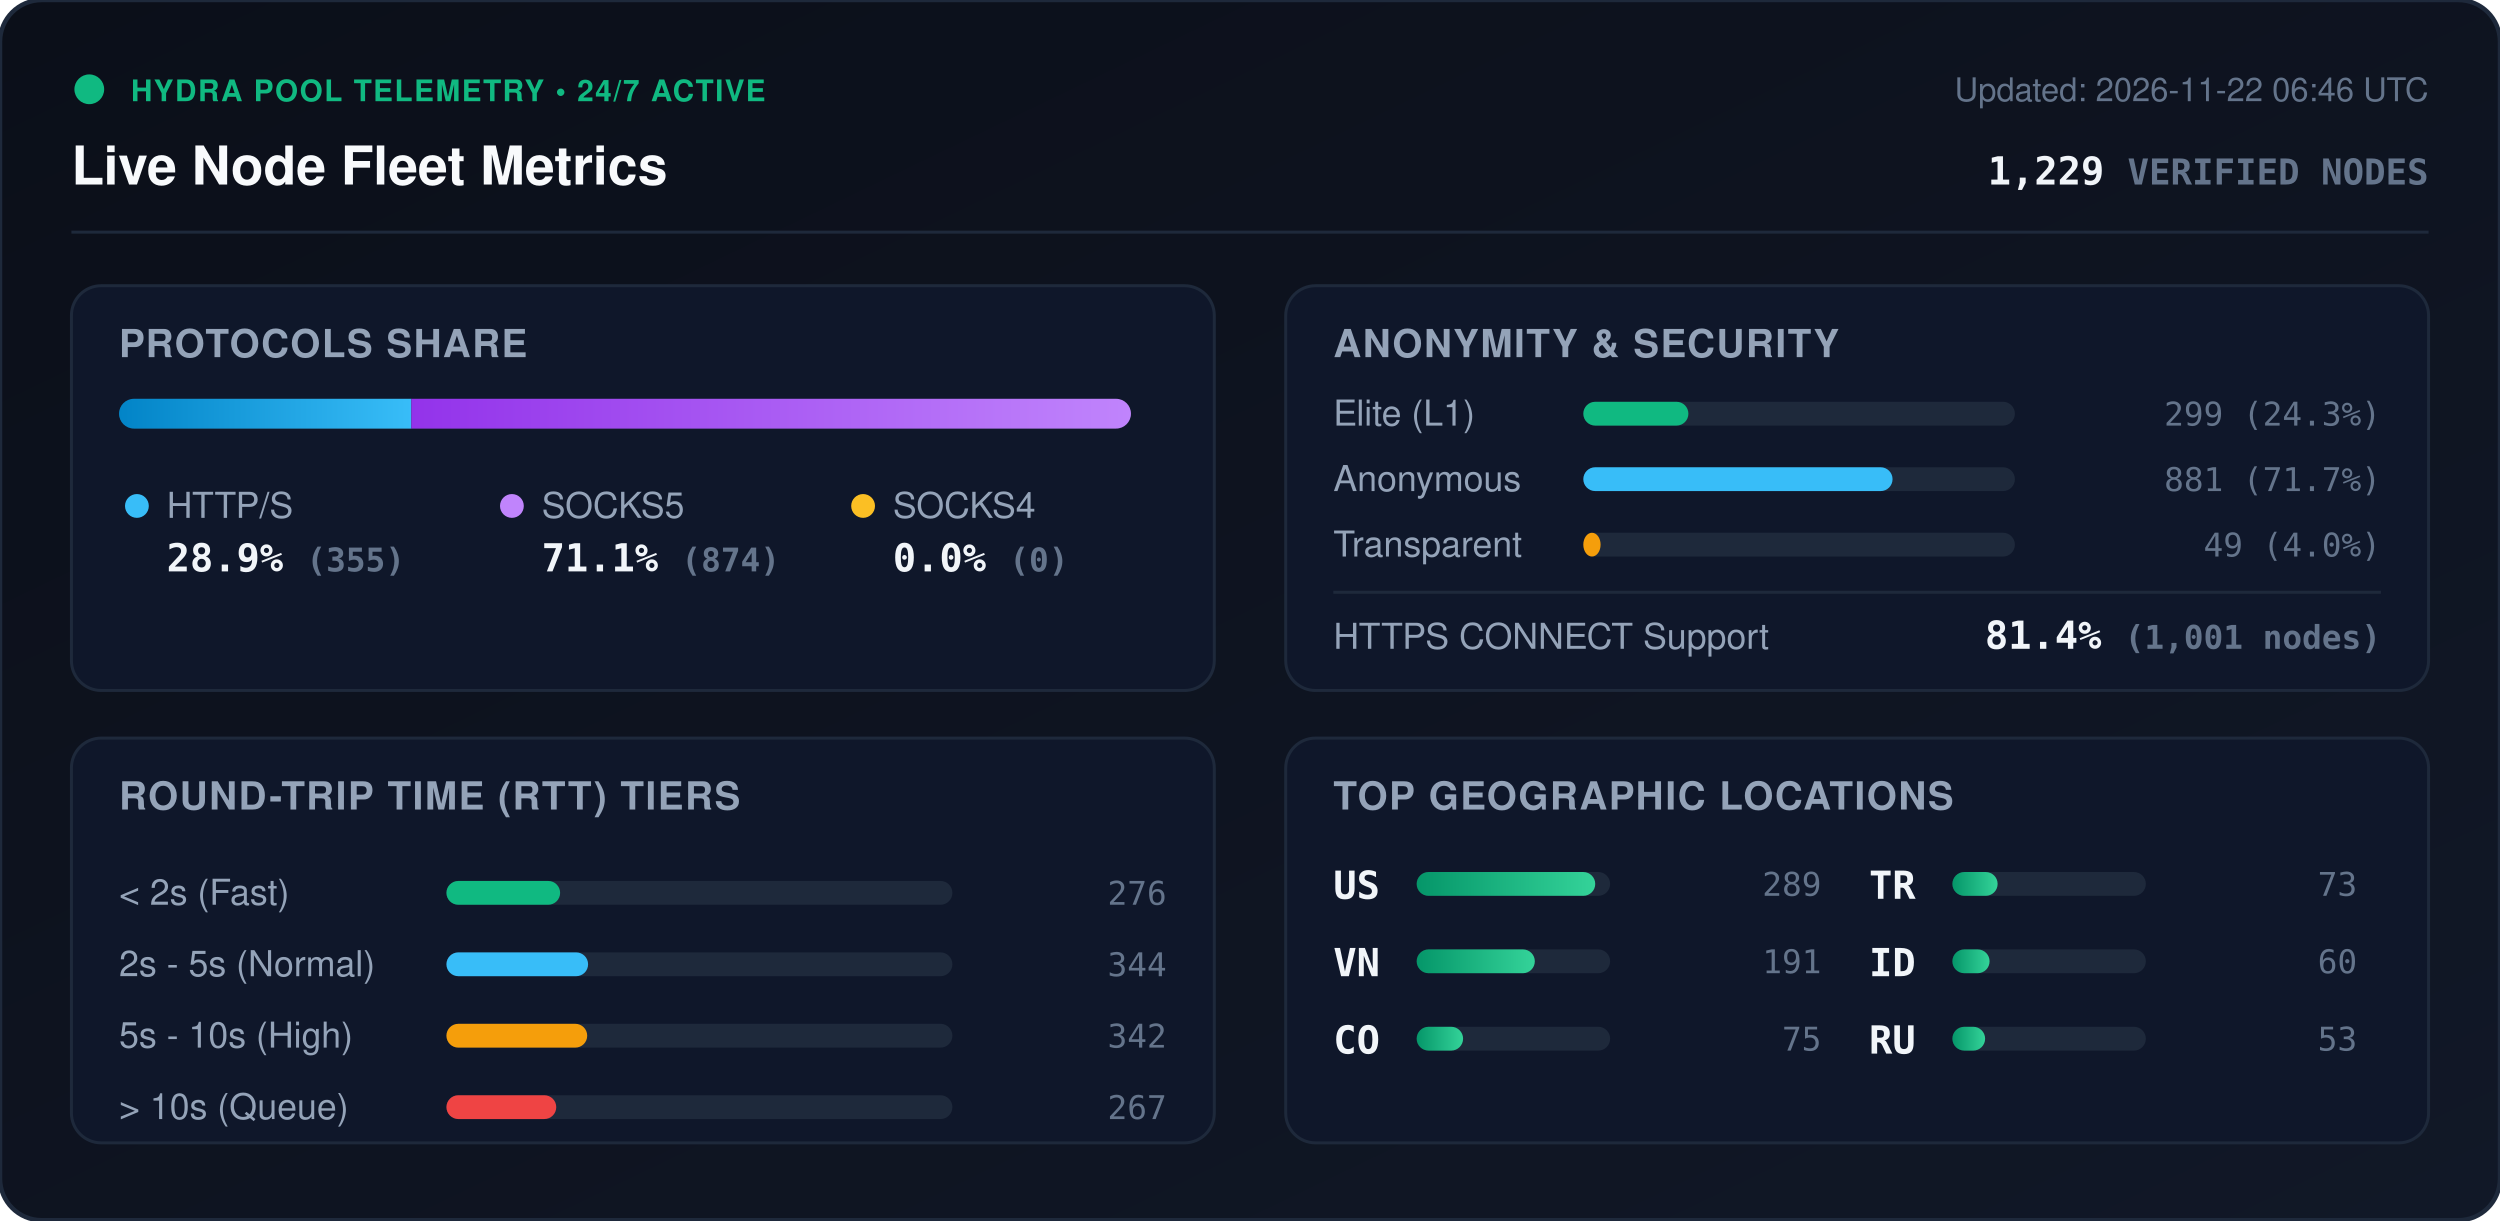
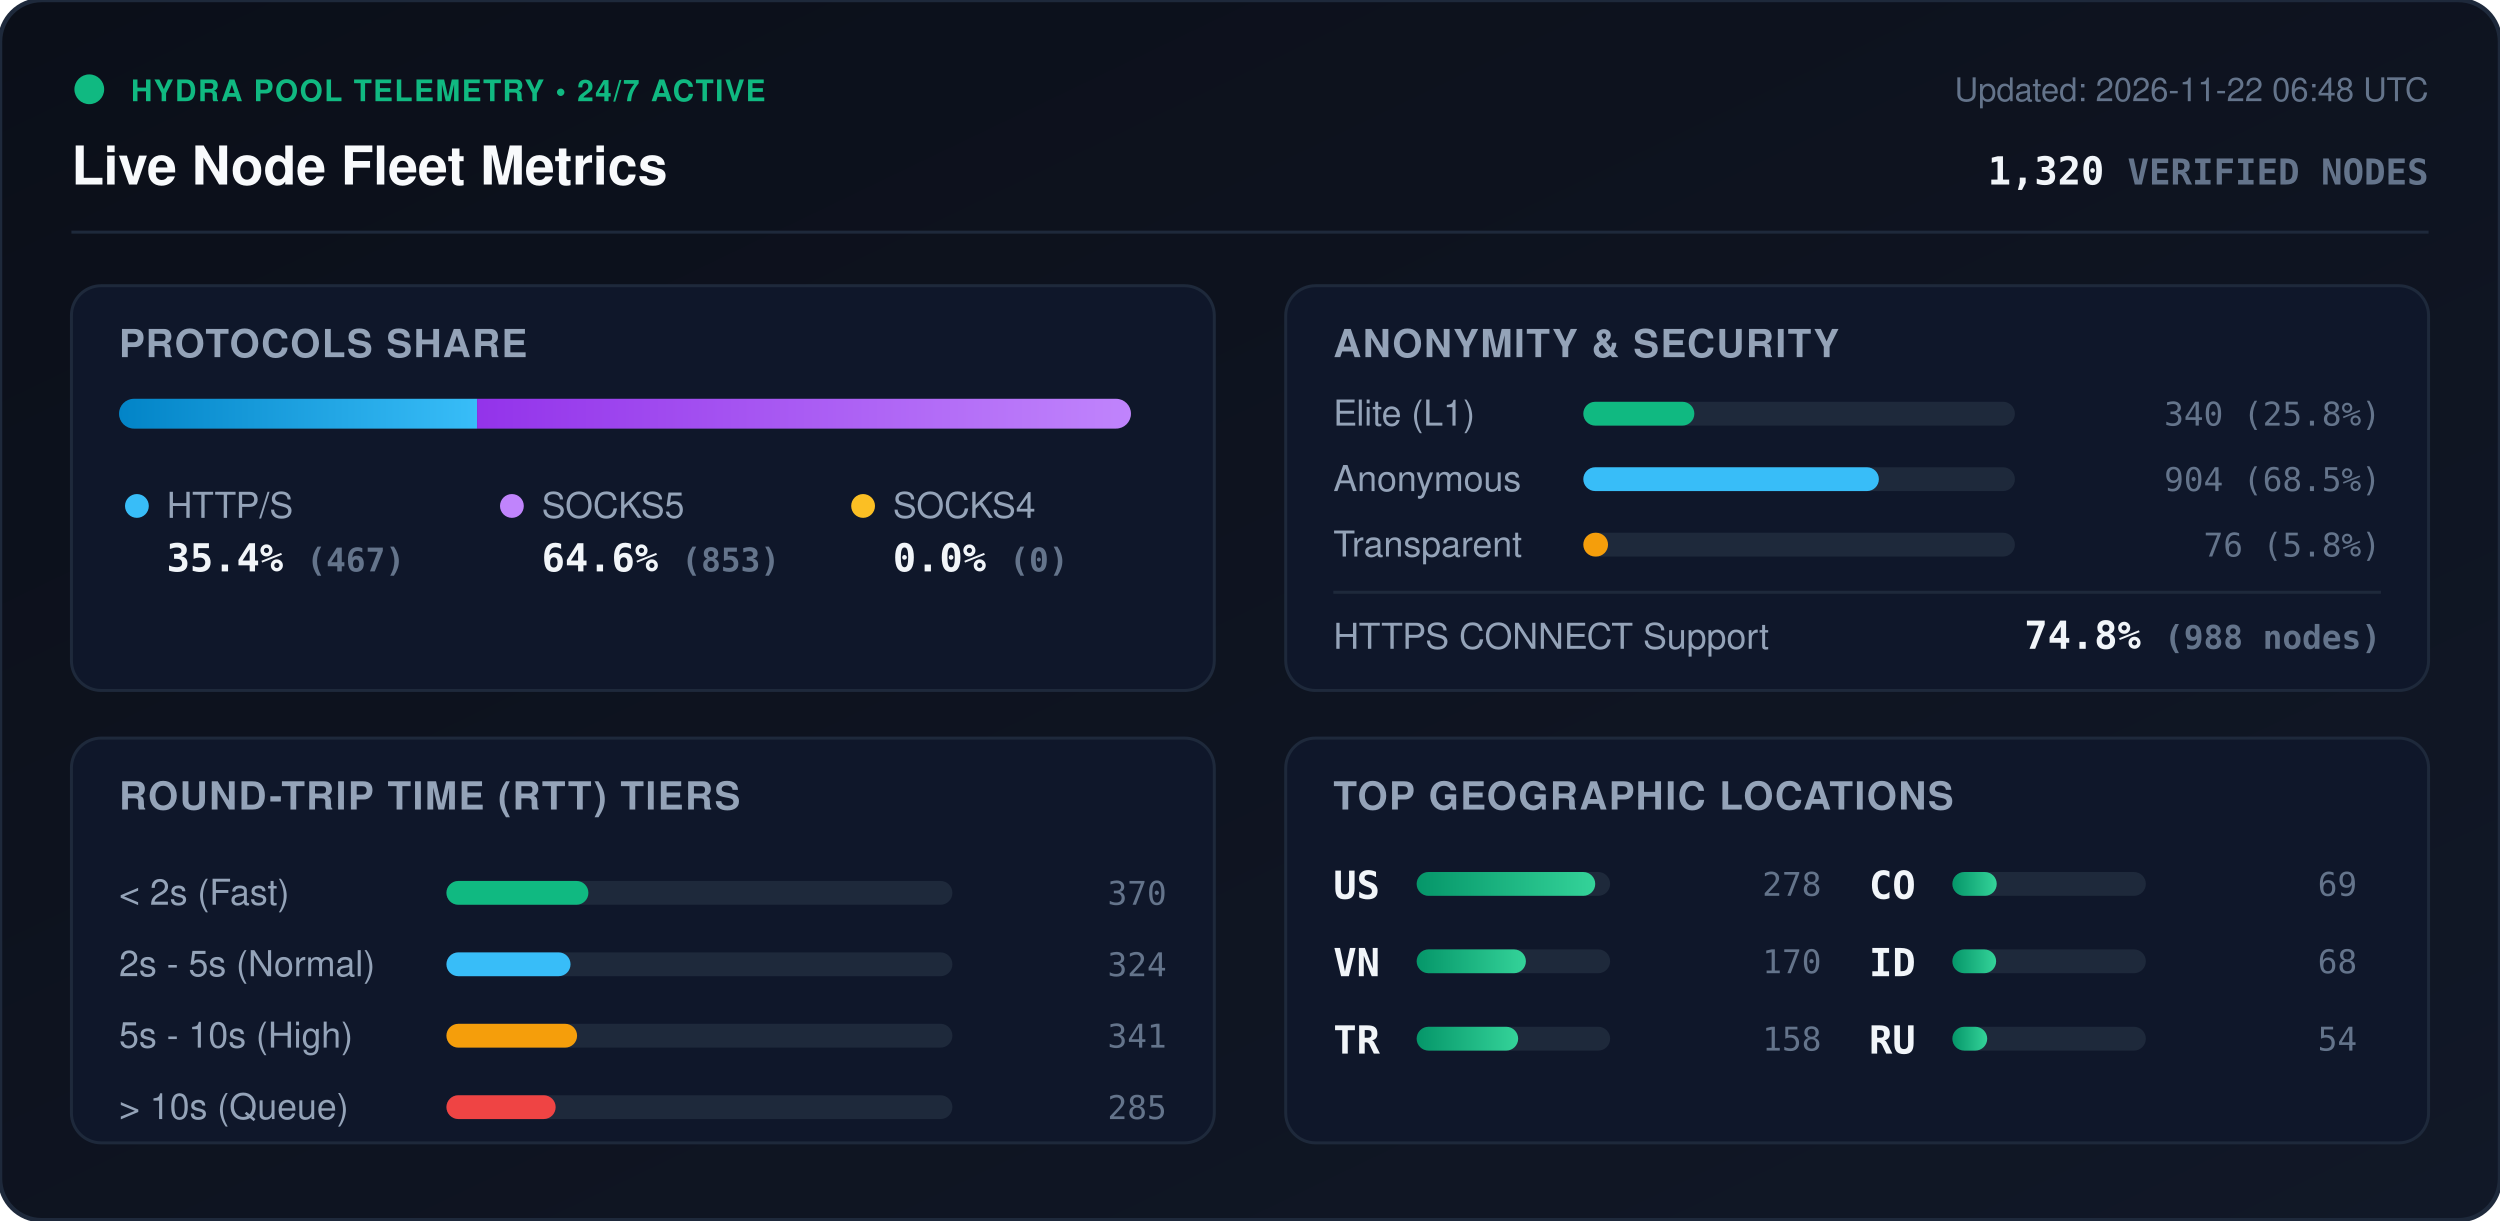
<svg xmlns="http://www.w3.org/2000/svg" viewBox="0 0 840 410" width="840" height="410" style="max-width: 100%; height: auto;">
  <defs>
    <linearGradient id="bg" x1="0%" y1="0%" x2="100%" y2="100%">
      <stop offset="0%" stop-color="#0b0f19" />
      <stop offset="100%" stop-color="#111827" />
    </linearGradient>
    <linearGradient id="bar-http" x1="0%" y1="0%" x2="100%" y2="0%">
      <stop offset="0%" stop-color="#0284c7" />
      <stop offset="100%" stop-color="#38bdf8" />
    </linearGradient>
    <linearGradient id="bar-socks5" x1="0%" y1="0%" x2="100%" y2="0%">
      <stop offset="0%" stop-color="#9333ea" />
      <stop offset="100%" stop-color="#c084fc" />
    </linearGradient>
    <linearGradient id="bar-socks4" x1="0%" y1="0%" x2="100%" y2="0%">
      <stop offset="0%" stop-color="#d97706" />
      <stop offset="100%" stop-color="#fbbf24" />
    </linearGradient>
    <linearGradient id="bar-green" x1="0%" y1="0%" x2="100%" y2="0%">
      <stop offset="0%" stop-color="#059669" />
      <stop offset="100%" stop-color="#34d399" />
    </linearGradient>
    <clipPath id="prog-track-clip">
      <rect width="340.0" height="10" rx="5" />
    </clipPath>
    <style>
      .title { font: 700 18px -apple-system, BlinkMacSystemFont, 'Segoe UI', Helvetica, Arial, sans-serif; fill: #f8fafc; }
      .sub { font: 500 11px -apple-system, BlinkMacSystemFont, 'Segoe UI', Helvetica, Arial, sans-serif; fill: #64748b; }
      .section-hdr { font: 600 13px -apple-system, BlinkMacSystemFont, 'Segoe UI', Helvetica, Arial, sans-serif; fill: #94a3b8; letter-spacing: 0.5px; }
      .metric-val { font: 700 13px -apple-system, BlinkMacSystemFont, 'Segoe UI', Helvetica, Arial, sans-serif; fill: #f1f5f9; }
      .metric-lbl { font: 500 12px -apple-system, BlinkMacSystemFont, 'Segoe UI', Helvetica, Arial, sans-serif; fill: #94a3b8; }
      .badge-txt { font: 700 10px -apple-system, BlinkMacSystemFont, 'Segoe UI', Helvetica, Arial, sans-serif; fill: #10b981; letter-spacing: 0.5px; }
      .mono { font-family: ui-monospace, SFMono-Regular, Menlo, Monaco, Consolas, monospace; }
      .pulse { animation: beacon 2s infinite ease-in-out; }
      @keyframes beacon { 0%, 100% { opacity: 1; } 50% { opacity: 0.35; } }
    </style>
  </defs>
  <rect width="840" height="410" rx="14" fill="url(#bg)" stroke="#1e293b" stroke-width="1.5" />
  <g transform="translate(24, 24)">
    <circle cx="6" cy="6" r="5" fill="#10b981" class="pulse" />
    <text x="20" y="10" class="badge-txt">HYDRA POOL TELEMETRY • 24/7 ACTIVE</text>
    <text x="0" y="38" class="title">Live Node Fleet Metrics</text>
-     <text x="792" y="10" text-anchor="end" class="sub">Updated: 2026-11-22 06:46 UTC</text>
-     <text x="792" y="38" text-anchor="end" class="metric-val mono" fill="#38bdf8">1,229 <tspan font-size="12" fill="#64748b">VERIFIED NODES</tspan>
+     <text x="792" y="10" text-anchor="end" class="sub">Updated: 2026-11-22 06:48 UTC</text>
+     <text x="792" y="38" text-anchor="end" class="metric-val mono" fill="#38bdf8">1,320 <tspan font-size="12" fill="#64748b">VERIFIED NODES</tspan>
    </text>
  </g>
  <line x1="24" y1="78" x2="816" y2="78" stroke="#1e293b" stroke-width="1" />
  <g transform="translate(24, 96)">
    <rect width="384" height="136" rx="10" fill="#0f172a" stroke="#1e293b" />
    <text x="16" y="24" class="section-hdr">PROTOCOLS SHARE</text>
    <g transform="translate(16, 38)">
      <rect width="340.0" height="10" rx="5" fill="#1e293b" />
      <g clip-path="url(#prog-track-clip)">
-         <rect x="0" width="98.2" height="10" fill="url(#bar-http)" />
-         <rect x="98.2" width="241.8" height="10" fill="url(#bar-socks5)" />
+         <rect x="0" width="120.3" height="10" fill="url(#bar-http)" />
+         <rect x="120.3" width="219.7" height="10" fill="url(#bar-socks5)" />
        <rect x="340.0" width="0.0" height="10" fill="url(#bar-socks4)" />
      </g>
    </g>
    <g transform="translate(16, 68)">
      <circle cx="6" cy="6" r="4" fill="#38bdf8" />
      <text x="16" y="10" class="metric-lbl">HTTP/S</text>
-       <text x="16" y="28" class="metric-val mono">28.9% <tspan font-size="11" fill="#64748b">(355)</tspan>
+       <text x="16" y="28" class="metric-val mono">35.4% <tspan font-size="11" fill="#64748b">(467)</tspan>
      </text>
      <circle cx="132" cy="6" r="4" fill="#c084fc" />
      <text x="142" y="10" class="metric-lbl">SOCKS5</text>
-       <text x="142" y="28" class="metric-val mono">71.1% <tspan font-size="11" fill="#64748b">(874)</tspan>
+       <text x="142" y="28" class="metric-val mono">64.6% <tspan font-size="11" fill="#64748b">(853)</tspan>
      </text>
      <circle cx="250" cy="6" r="4" fill="#fbbf24" />
      <text x="260" y="10" class="metric-lbl">SOCKS4</text>
      <text x="260" y="28" class="metric-val mono">0.0% <tspan font-size="11" fill="#64748b">(0)</tspan>
      </text>
    </g>
  </g>
  <g transform="translate(432, 96)">
    <rect width="384" height="136" rx="10" fill="#0f172a" stroke="#1e293b" />
    <text x="16" y="24" class="section-hdr">ANONYMITY &amp; SECURITY</text>
    <text x="16" y="47" class="metric-lbl">Elite (L1)</text>
    <rect x="100" y="39" width="145.0" height="8" rx="4" fill="#1e293b" />
-     <rect x="100" y="39" width="35.3" height="8" rx="4" fill="#10b981" />
-     <text x="368" y="47" text-anchor="end" class="mono sub" fill="#e2e8f0">299 (24.3%)</text>
+     <rect x="100" y="39" width="37.3" height="8" rx="4" fill="#10b981" />
+     <text x="368" y="47" text-anchor="end" class="mono sub" fill="#e2e8f0">340 (25.8%)</text>
    <text x="16" y="69" class="metric-lbl">Anonymous</text>
    <rect x="100" y="61" width="145.0" height="8" rx="4" fill="#1e293b" />
-     <rect x="100" y="61" width="103.9" height="8" rx="4" fill="#38bdf8" />
-     <text x="368" y="69" text-anchor="end" class="mono sub" fill="#e2e8f0">881 (71.7%)</text>
+     <rect x="100" y="61" width="99.3" height="8" rx="4" fill="#38bdf8" />
+     <text x="368" y="69" text-anchor="end" class="mono sub" fill="#e2e8f0">904 (68.5%)</text>
    <text x="16" y="91" class="metric-lbl">Transparent</text>
    <rect x="100" y="83" width="145.0" height="8" rx="4" fill="#1e293b" />
-     <rect x="100" y="83" width="5.8" height="8" rx="4" fill="#f59e0b" />
-     <text x="368" y="91" text-anchor="end" class="mono sub" fill="#e2e8f0">49 (4.0%)</text>
+     <rect x="100" y="83" width="8.3" height="8" rx="4" fill="#f59e0b" />
+     <text x="368" y="91" text-anchor="end" class="mono sub" fill="#e2e8f0">76 (5.8%)</text>
    <line x1="16" y1="103" x2="368" y2="103" stroke="#1e293b" stroke-width="1" />
    <text x="16" y="122" class="metric-lbl">HTTPS CONNECT Support</text>
-     <text x="368" y="122" text-anchor="end" class="metric-val mono" fill="#34d399">81.4% <tspan font-size="11" fill="#64748b">(1,001 nodes)</tspan>
+     <text x="368" y="122" text-anchor="end" class="metric-val mono" fill="#34d399">74.8% <tspan font-size="11" fill="#64748b">(988 nodes)</tspan>
    </text>
  </g>
  <g transform="translate(24, 248)">
    <rect width="384" height="136" rx="10" fill="#0f172a" stroke="#1e293b" />
    <text x="16" y="24" class="section-hdr">ROUND-TRIP TIME (RTT) TIERS</text>
    <g transform="translate(16, 42)">
      <text x="0" y="14" class="metric-lbl">&lt; 2s (Fast)</text>
      <rect x="110" y="6" width="170" height="8" rx="4" fill="#1e293b" />
-       <rect x="110" y="6" width="38.2" height="8" rx="4" fill="#10b981" />
-       <text x="352" y="14" text-anchor="end" class="mono sub">276</text>
+       <rect x="110" y="6" width="47.7" height="8" rx="4" fill="#10b981" />
+       <text x="352" y="14" text-anchor="end" class="mono sub">370</text>
      <text x="0" y="38" class="metric-lbl">2s - 5s (Normal)</text>
      <rect x="110" y="30" width="170" height="8" rx="4" fill="#1e293b" />
-       <rect x="110" y="30" width="47.6" height="8" rx="4" fill="#38bdf8" />
-       <text x="352" y="38" text-anchor="end" class="mono sub">344</text>
+       <rect x="110" y="30" width="41.7" height="8" rx="4" fill="#38bdf8" />
+       <text x="352" y="38" text-anchor="end" class="mono sub">324</text>
      <text x="0" y="62" class="metric-lbl">5s - 10s (High)</text>
      <rect x="110" y="54" width="170" height="8" rx="4" fill="#1e293b" />
-       <rect x="110" y="54" width="47.3" height="8" rx="4" fill="#f59e0b" />
-       <text x="352" y="62" text-anchor="end" class="mono sub">342</text>
+       <rect x="110" y="54" width="43.9" height="8" rx="4" fill="#f59e0b" />
+       <text x="352" y="62" text-anchor="end" class="mono sub">341</text>
      <text x="0" y="86" class="metric-lbl">&gt; 10s (Queue)</text>
      <rect x="110" y="78" width="170" height="8" rx="4" fill="#1e293b" />
-       <rect x="110" y="78" width="36.9" height="8" rx="4" fill="#ef4444" />
-       <text x="352" y="86" text-anchor="end" class="mono sub">267</text>
+       <rect x="110" y="78" width="36.7" height="8" rx="4" fill="#ef4444" />
+       <text x="352" y="86" text-anchor="end" class="mono sub">285</text>
    </g>
  </g>
  <g transform="translate(432, 248)">
    <rect width="384" height="136" rx="10" fill="#0f172a" stroke="#1e293b" />
    <text x="16" y="24" class="section-hdr">TOP GEOGRAPHIC LOCATIONS</text>
    <g transform="translate(16, 42)">
      <g transform="translate(0, 0)">
        <text x="0" y="12" class="mono metric-val" font-size="12">US</text>
        <rect x="28" y="3" width="65" height="8" rx="4" fill="#1e293b" />
        <rect x="28" y="3" width="60.0" height="8" rx="4" fill="url(#bar-green)" />
-         <text x="164" y="11" text-anchor="end" class="mono sub">289</text>
+         <text x="164" y="11" text-anchor="end" class="mono sub">278</text>
      </g>
      <g transform="translate(0, 26)">
        <text x="0" y="12" class="mono metric-val" font-size="12">VN</text>
        <rect x="28" y="3" width="65" height="8" rx="4" fill="#1e293b" />
-         <rect x="28" y="3" width="39.7" height="8" rx="4" fill="url(#bar-green)" />
-         <text x="164" y="11" text-anchor="end" class="mono sub">191</text>
+         <rect x="28" y="3" width="36.7" height="8" rx="4" fill="url(#bar-green)" />
+         <text x="164" y="11" text-anchor="end" class="mono sub">170</text>
      </g>
      <g transform="translate(0, 52)">
+         <text x="0" y="12" class="mono metric-val" font-size="12">TR</text>
+         <rect x="28" y="3" width="65" height="8" rx="4" fill="#1e293b" />
+         <rect x="28" y="3" width="34.1" height="8" rx="4" fill="url(#bar-green)" />
+         <text x="164" y="11" text-anchor="end" class="mono sub">158</text>
+       </g>
+       <g transform="translate(180, 0)">
        <text x="0" y="12" class="mono metric-val" font-size="12">CO</text>
        <rect x="28" y="3" width="65" height="8" rx="4" fill="#1e293b" />
-         <rect x="28" y="3" width="15.6" height="8" rx="4" fill="url(#bar-green)" />
-         <text x="164" y="11" text-anchor="end" class="mono sub">75</text>
-       </g>
-       <g transform="translate(180, 0)">
-         <text x="0" y="12" class="mono metric-val" font-size="12">TR</text>
-         <rect x="28" y="3" width="65" height="8" rx="4" fill="#1e293b" />
-         <rect x="28" y="3" width="15.2" height="8" rx="4" fill="url(#bar-green)" />
-         <text x="164" y="11" text-anchor="end" class="mono sub">73</text>
+         <rect x="28" y="3" width="14.9" height="8" rx="4" fill="url(#bar-green)" />
+         <text x="164" y="11" text-anchor="end" class="mono sub">69</text>
      </g>
      <g transform="translate(180, 26)">
        <text x="0" y="12" class="mono metric-val" font-size="12">ID</text>
        <rect x="28" y="3" width="65" height="8" rx="4" fill="#1e293b" />
-         <rect x="28" y="3" width="12.5" height="8" rx="4" fill="url(#bar-green)" />
-         <text x="164" y="11" text-anchor="end" class="mono sub">60</text>
+         <rect x="28" y="3" width="14.7" height="8" rx="4" fill="url(#bar-green)" />
+         <text x="164" y="11" text-anchor="end" class="mono sub">68</text>
      </g>
      <g transform="translate(180, 52)">
        <text x="0" y="12" class="mono metric-val" font-size="12">RU</text>
        <rect x="28" y="3" width="65" height="8" rx="4" fill="#1e293b" />
-         <rect x="28" y="3" width="11.0" height="8" rx="4" fill="url(#bar-green)" />
-         <text x="164" y="11" text-anchor="end" class="mono sub">53</text>
+         <rect x="28" y="3" width="11.7" height="8" rx="4" fill="url(#bar-green)" />
+         <text x="164" y="11" text-anchor="end" class="mono sub">54</text>
      </g>
    </g>
  </g>
</svg>
